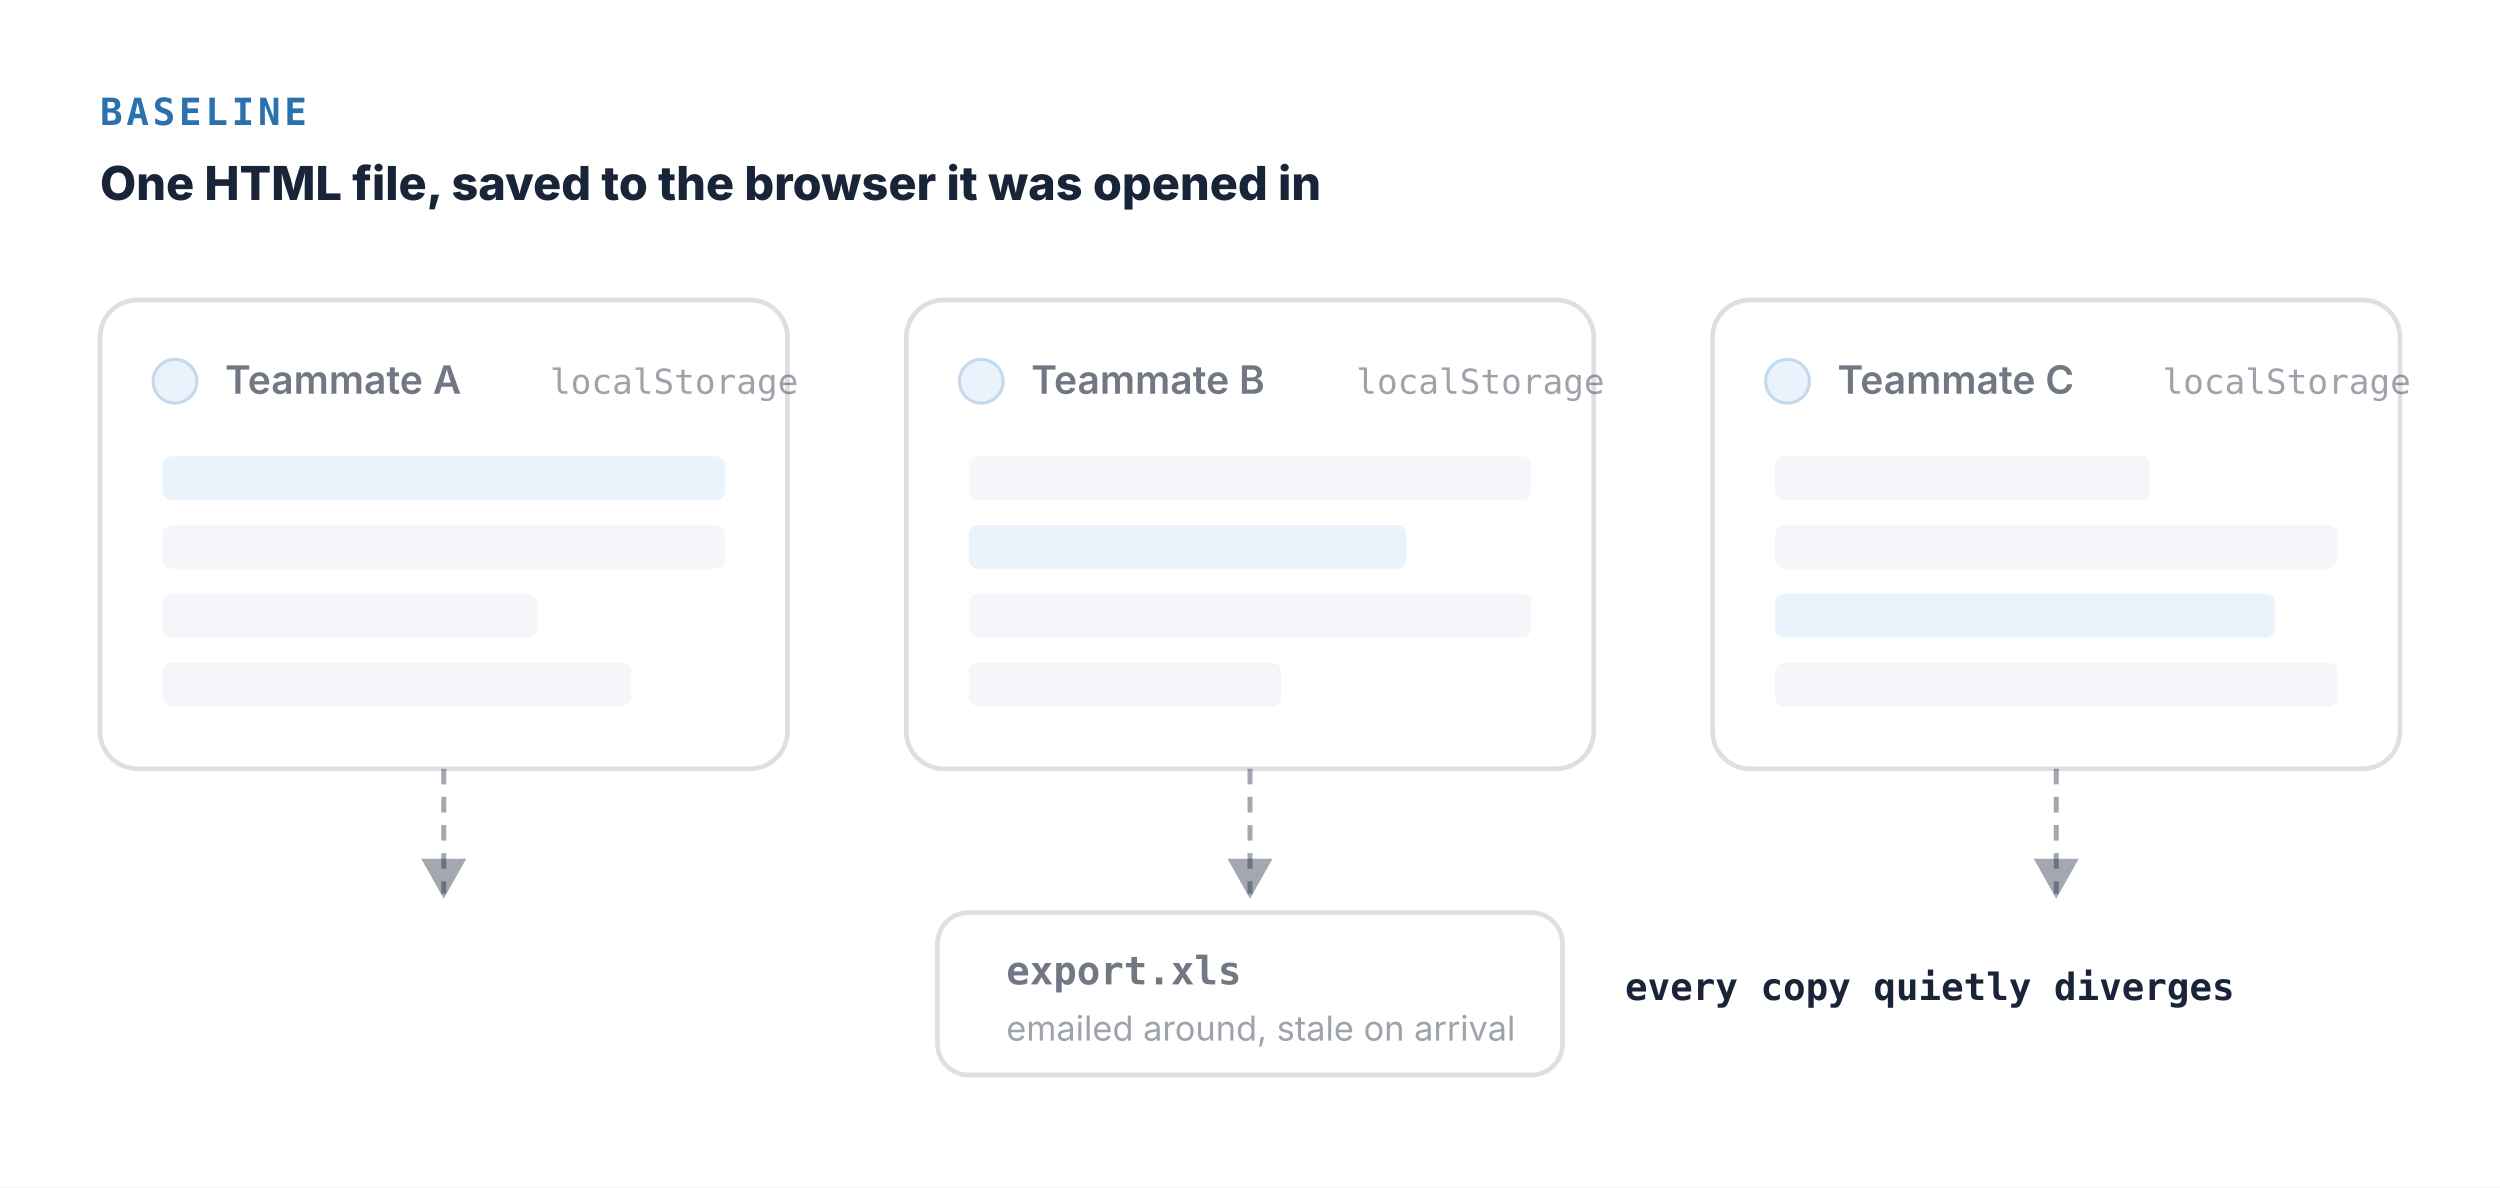
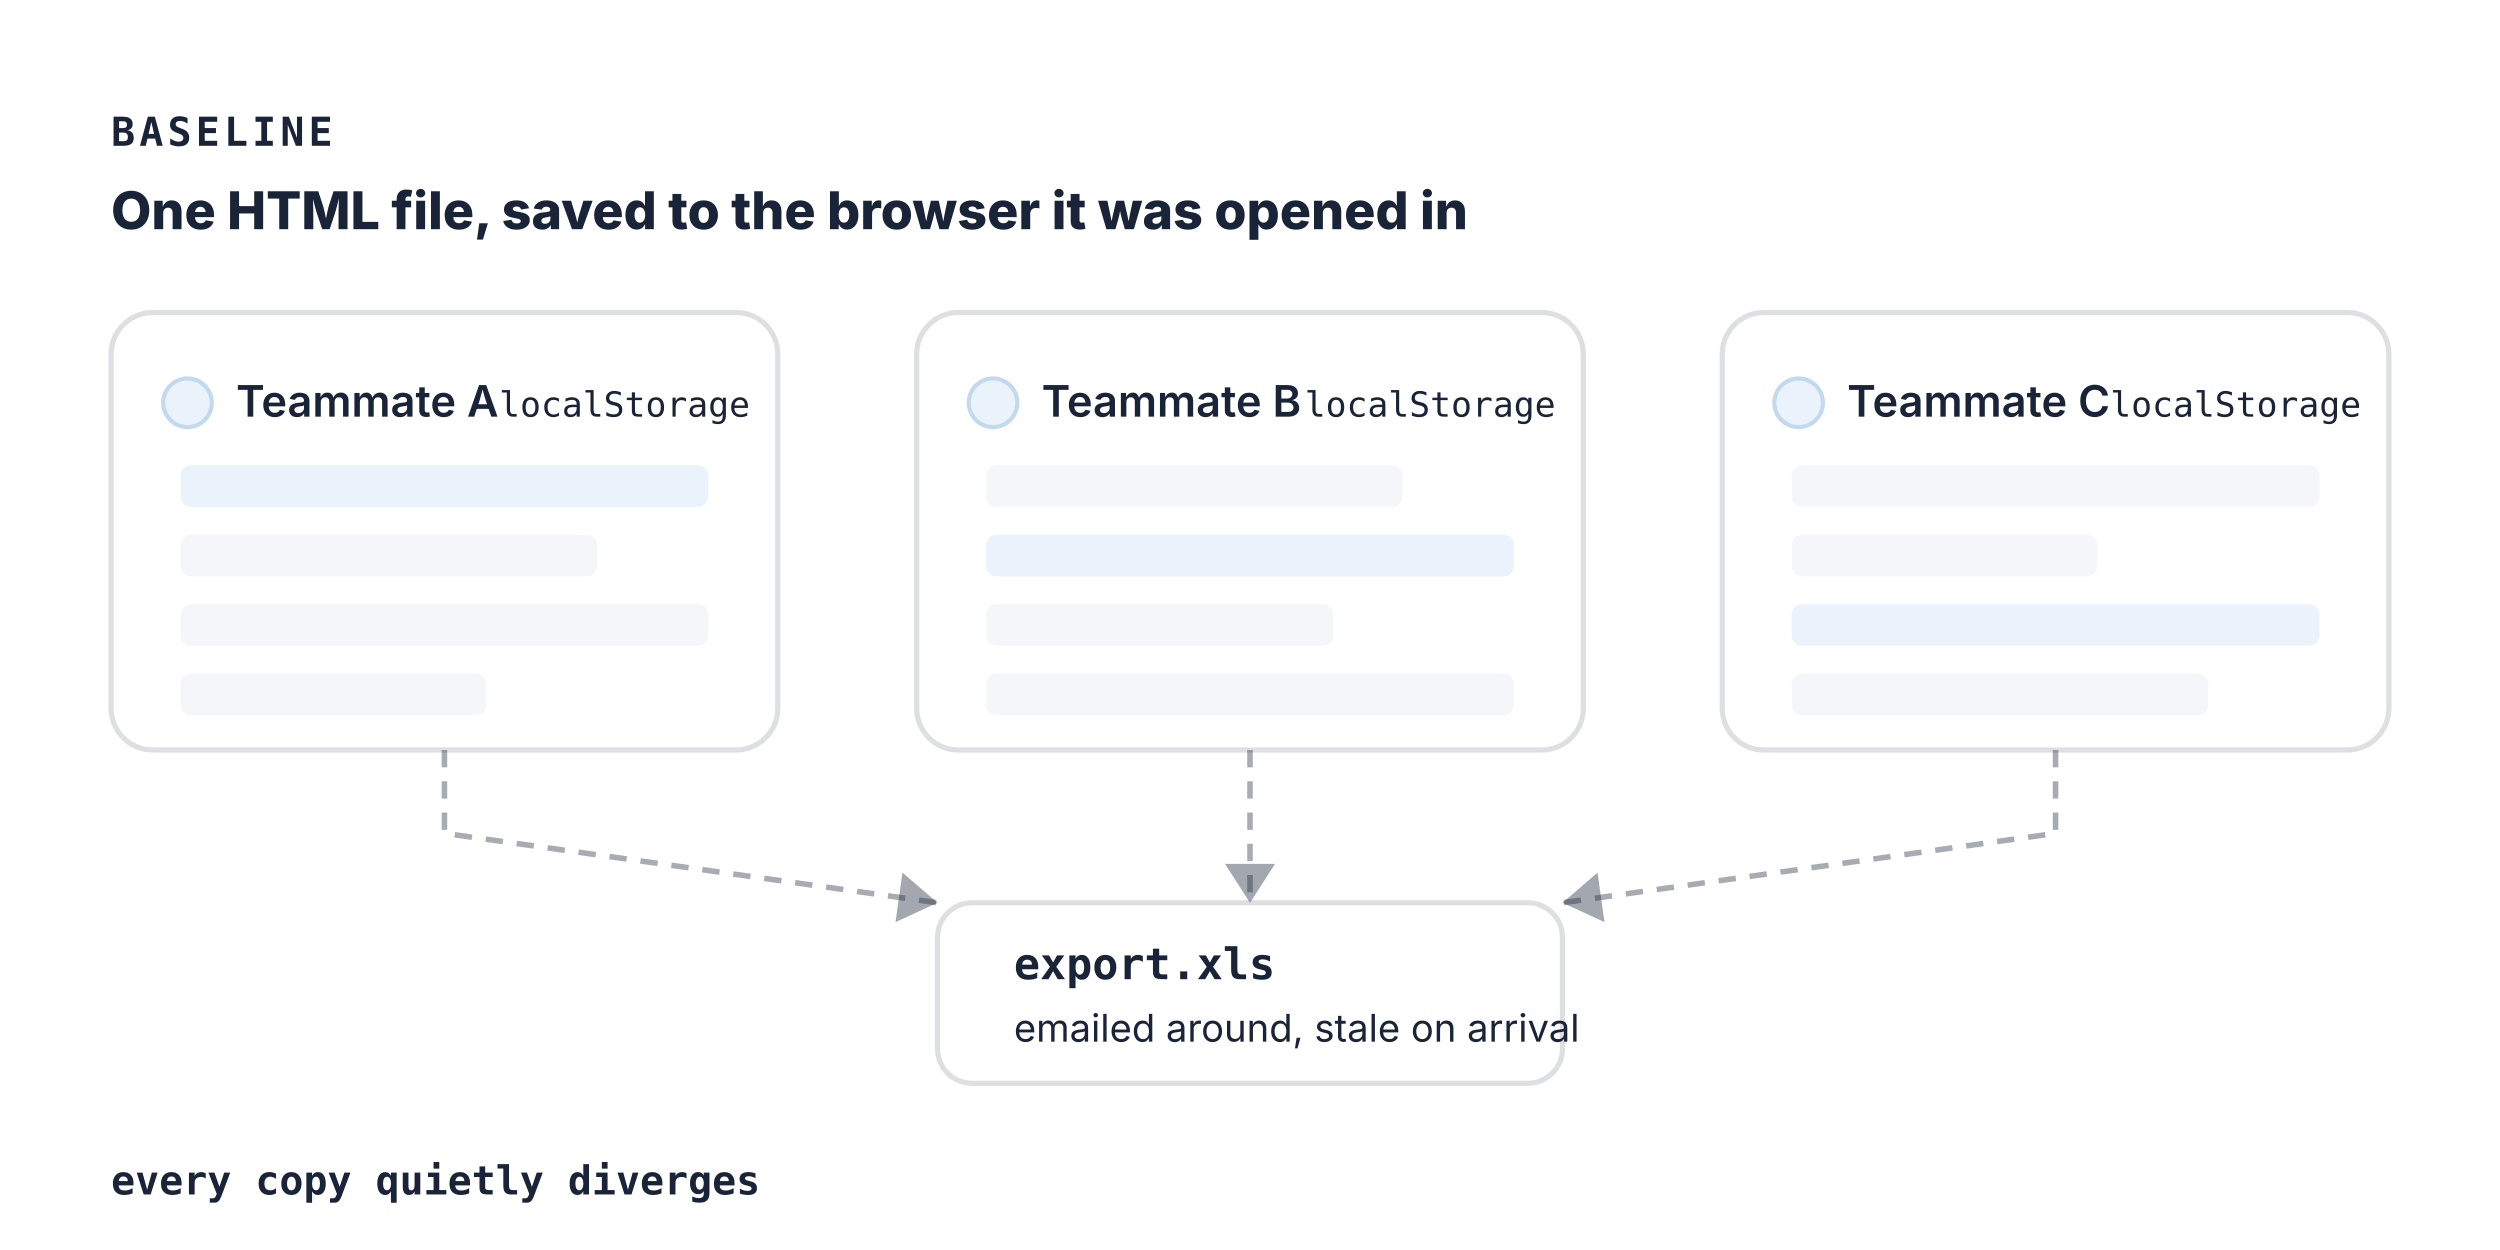
- <svg xmlns="http://www.w3.org/2000/svg" viewBox="0 0 800 380" role="img" aria-label="Baseline: a single HTML file saving to one browser, shared only as stale Excel exports, so every teammate holds a diverging copy">
+ <svg xmlns="http://www.w3.org/2000/svg" viewBox="0 0 720 360" role="img" aria-label="Baseline: each teammate holds a private browser copy that drifts the moment someone else makes a change">
  <defs>
    <style>
      text{font-family:'Manrope',system-ui,-apple-system,Segoe UI,sans-serif;fill:#1a2438;}
      .mono{font-family:'JetBrains Mono',ui-monospace,SFMono-Regular,monospace;}
-       .eyebrow{fill:#2b71ad;font-size:12px;font-weight:600;letter-spacing:1.2px;}
-       .h{font-size:15px;font-weight:800;}
-       .lbl{fill:rgba(26,36,56,0.62);font-size:12.5px;font-weight:600;}
-       .sub{fill:rgba(26,36,56,0.42);font-size:11px;}
-       .box{fill:#ffffff;stroke:rgba(20,28,44,0.14);stroke-width:1.5;}
-       .stale{stroke:rgba(26,36,56,0.4);stroke-width:1.6;fill:none;stroke-dasharray:5 4;}
-       .amberchip{fill:rgba(240,169,61,0.16);stroke:#f0a93d;stroke-width:1.4;}
    </style>
-     <marker id="arrStale" markerWidth="9" markerHeight="9" refX="7" refY="4.5" orient="auto">
-       <path d="M0,0 L8,4.5 L0,9 Z" fill="rgba(26,36,56,0.4)" />
+     <marker id="arrS0" markerWidth="9" markerHeight="9" refX="7" refY="4.5" orient="auto">
+       <path d="M0,0 L7,4.5 L0,9 Z" fill="rgba(26,36,56,0.4)" />
    </marker>
  </defs>
-   <rect width="800" height="380" fill="#ffffff" />
-   <text class="mono eyebrow" x="32" y="40">BASELINE</text>
-   <text class="h" x="32" y="64">One HTML file, saved to the browser it was opened in</text>
-   <g>
-     <rect class="box" x="32" y="96" width="220" height="150" rx="12" />
-     <circle cx="56" cy="122" r="7" fill="#eaf3fb" stroke="#c3d9ee" />
-     <text class="lbl" x="72" y="126">Teammate A</text>
-     <text class="sub mono" x="176" y="126">localStorage</text>
-     <rect x="52" y="146" width="180" height="14" rx="3" fill="#eaf3fb" />
-     <rect x="52" y="168" width="180" height="14" rx="3" fill="#f4f6f9" />
-     <rect x="52" y="190" width="120" height="14" rx="3" fill="#f4f6f9" />
-     <rect x="52" y="212" width="150" height="14" rx="3" fill="#f4f6f9" />
-   </g>
-   <g>
-     <rect class="box" x="290" y="96" width="220" height="150" rx="12" />
-     <circle cx="314" cy="122" r="7" fill="#eaf3fb" stroke="#c3d9ee" />
-     <text class="lbl" x="330" y="126">Teammate B</text>
-     <text class="sub mono" x="434" y="126">localStorage</text>
-     <rect x="310" y="146" width="180" height="14" rx="3" fill="#f4f6f9" />
-     <rect x="310" y="168" width="140" height="14" rx="3" fill="#eaf3fb" />
-     <rect x="310" y="190" width="180" height="14" rx="3" fill="#f4f6f9" />
-     <rect x="310" y="212" width="100" height="14" rx="3" fill="#f4f6f9" />
-   </g>
-   <g>
-     <rect class="box" x="548" y="96" width="220" height="150" rx="12" />
-     <circle cx="572" cy="122" r="7" fill="#eaf3fb" stroke="#c3d9ee" />
-     <text class="lbl" x="588" y="126">Teammate C</text>
-     <text class="sub mono" x="692" y="126">localStorage</text>
-     <rect x="568" y="146" width="120" height="14" rx="3" fill="#f4f6f9" />
-     <rect x="568" y="168" width="180" height="14" rx="3" fill="#f4f6f9" />
-     <rect x="568" y="190" width="160" height="14" rx="3" fill="#eaf3fb" />
-     <rect x="568" y="212" width="180" height="14" rx="3" fill="#f4f6f9" />
-   </g>
-   <path class="stale" d="M142,246 L142,286" marker-end="url(#arrStale)" />
-   <path class="stale" d="M400,246 L400,286" marker-end="url(#arrStale)" />
-   <path class="stale" d="M658,246 L658,286" marker-end="url(#arrStale)" />
-   <rect class="box" x="300" y="292" width="200" height="52" rx="10" />
-   <text class="mono lbl" x="322" y="315">export.xls</text>
-   <text class="sub" x="322" y="333">emailed around, stale on arrival</text>
-   <text class="mono" x="520" y="320" font-size="12" fill="#e87500" font-weight="600">every copy quietly diverges</text>
+   <rect width="720" height="360" fill="#ffffff" />
+   <text class="mono" x="32" y="42" font-size="11.5" font-weight="600" letter-spacing="1.2" fill="#2b71ad">BASELINE</text>
+   <text x="32" y="66" font-size="15" font-weight="800">One HTML file, saved to the browser it was opened in</text>
+   <rect x="32" y="90" width="192" height="126" rx="12" fill="#ffffff" stroke="rgba(20,28,44,0.14)" stroke-width="1.5" />
+   <circle cx="54" cy="116" r="7" fill="#eaf3fb" stroke="#c3d9ee" stroke-width="1.2" />
+   <text x="68" y="120" font-size="12.5" font-weight="600" fill="rgba(26,36,56,0.65)">Teammate A</text>
+   <text class="mono" x="216" y="120" font-size="10" text-anchor="end" fill="rgba(26,36,56,0.42)">localStorage</text>
+   <rect x="52" y="134" width="152" height="12" rx="3" fill="#eaf3fb" />
+   <rect x="52" y="154" width="120" height="12" rx="3" fill="#f4f6f9" />
+   <rect x="52" y="174" width="152" height="12" rx="3" fill="#f4f6f9" />
+   <rect x="52" y="194" width="88" height="12" rx="3" fill="#f4f6f9" />
+   <rect x="264" y="90" width="192" height="126" rx="12" fill="#ffffff" stroke="rgba(20,28,44,0.14)" stroke-width="1.5" />
+   <circle cx="286" cy="116" r="7" fill="#eaf3fb" stroke="#c3d9ee" stroke-width="1.2" />
+   <text x="300" y="120" font-size="12.5" font-weight="600" fill="rgba(26,36,56,0.65)">Teammate B</text>
+   <text class="mono" x="448" y="120" font-size="10" text-anchor="end" fill="rgba(26,36,56,0.42)">localStorage</text>
+   <rect x="284" y="134" width="120" height="12" rx="3" fill="#f4f6f9" />
+   <rect x="284" y="154" width="152" height="12" rx="3" fill="#eaf3fb" />
+   <rect x="284" y="174" width="100" height="12" rx="3" fill="#f4f6f9" />
+   <rect x="284" y="194" width="152" height="12" rx="3" fill="#f4f6f9" />
+   <rect x="496" y="90" width="192" height="126" rx="12" fill="#ffffff" stroke="rgba(20,28,44,0.14)" stroke-width="1.5" />
+   <circle cx="518" cy="116" r="7" fill="#eaf3fb" stroke="#c3d9ee" stroke-width="1.2" />
+   <text x="532" y="120" font-size="12.5" font-weight="600" fill="rgba(26,36,56,0.65)">Teammate C</text>
+   <text class="mono" x="680" y="120" font-size="10" text-anchor="end" fill="rgba(26,36,56,0.42)">localStorage</text>
+   <rect x="516" y="134" width="152" height="12" rx="3" fill="#f4f6f9" />
+   <rect x="516" y="154" width="88" height="12" rx="3" fill="#f4f6f9" />
+   <rect x="516" y="174" width="152" height="12" rx="3" fill="#eaf3fb" />
+   <rect x="516" y="194" width="120" height="12" rx="3" fill="#f4f6f9" />
+   <path d="M128,216 L128,240 L270,260" fill="none" stroke="rgba(26,36,56,0.38)" stroke-width="1.6" stroke-dasharray="5 4" marker-end="url(#arrS0)" />
+   <path d="M360,216 L360,260" fill="none" stroke="rgba(26,36,56,0.38)" stroke-width="1.6" stroke-dasharray="5 4" marker-end="url(#arrS0)" />
+   <path d="M592,216 L592,240 L450,260" fill="none" stroke="rgba(26,36,56,0.38)" stroke-width="1.6" stroke-dasharray="5 4" marker-end="url(#arrS0)" />
+   <rect x="270" y="260" width="180" height="52" rx="10" fill="#ffffff" stroke="rgba(20,28,44,0.14)" stroke-width="1.5" />
+   <text class="mono" x="292" y="282" font-size="12.5" font-weight="600" fill="rgba(26,36,56,0.65)">export.xls</text>
+   <text x="292" y="300" font-size="11" fill="rgba(26,36,56,0.42)">emailed around, stale on arrival</text>
+   <text class="mono" x="32" y="344" font-size="11.5" font-weight="600" fill="#e87500">every copy quietly diverges</text>
</svg>
